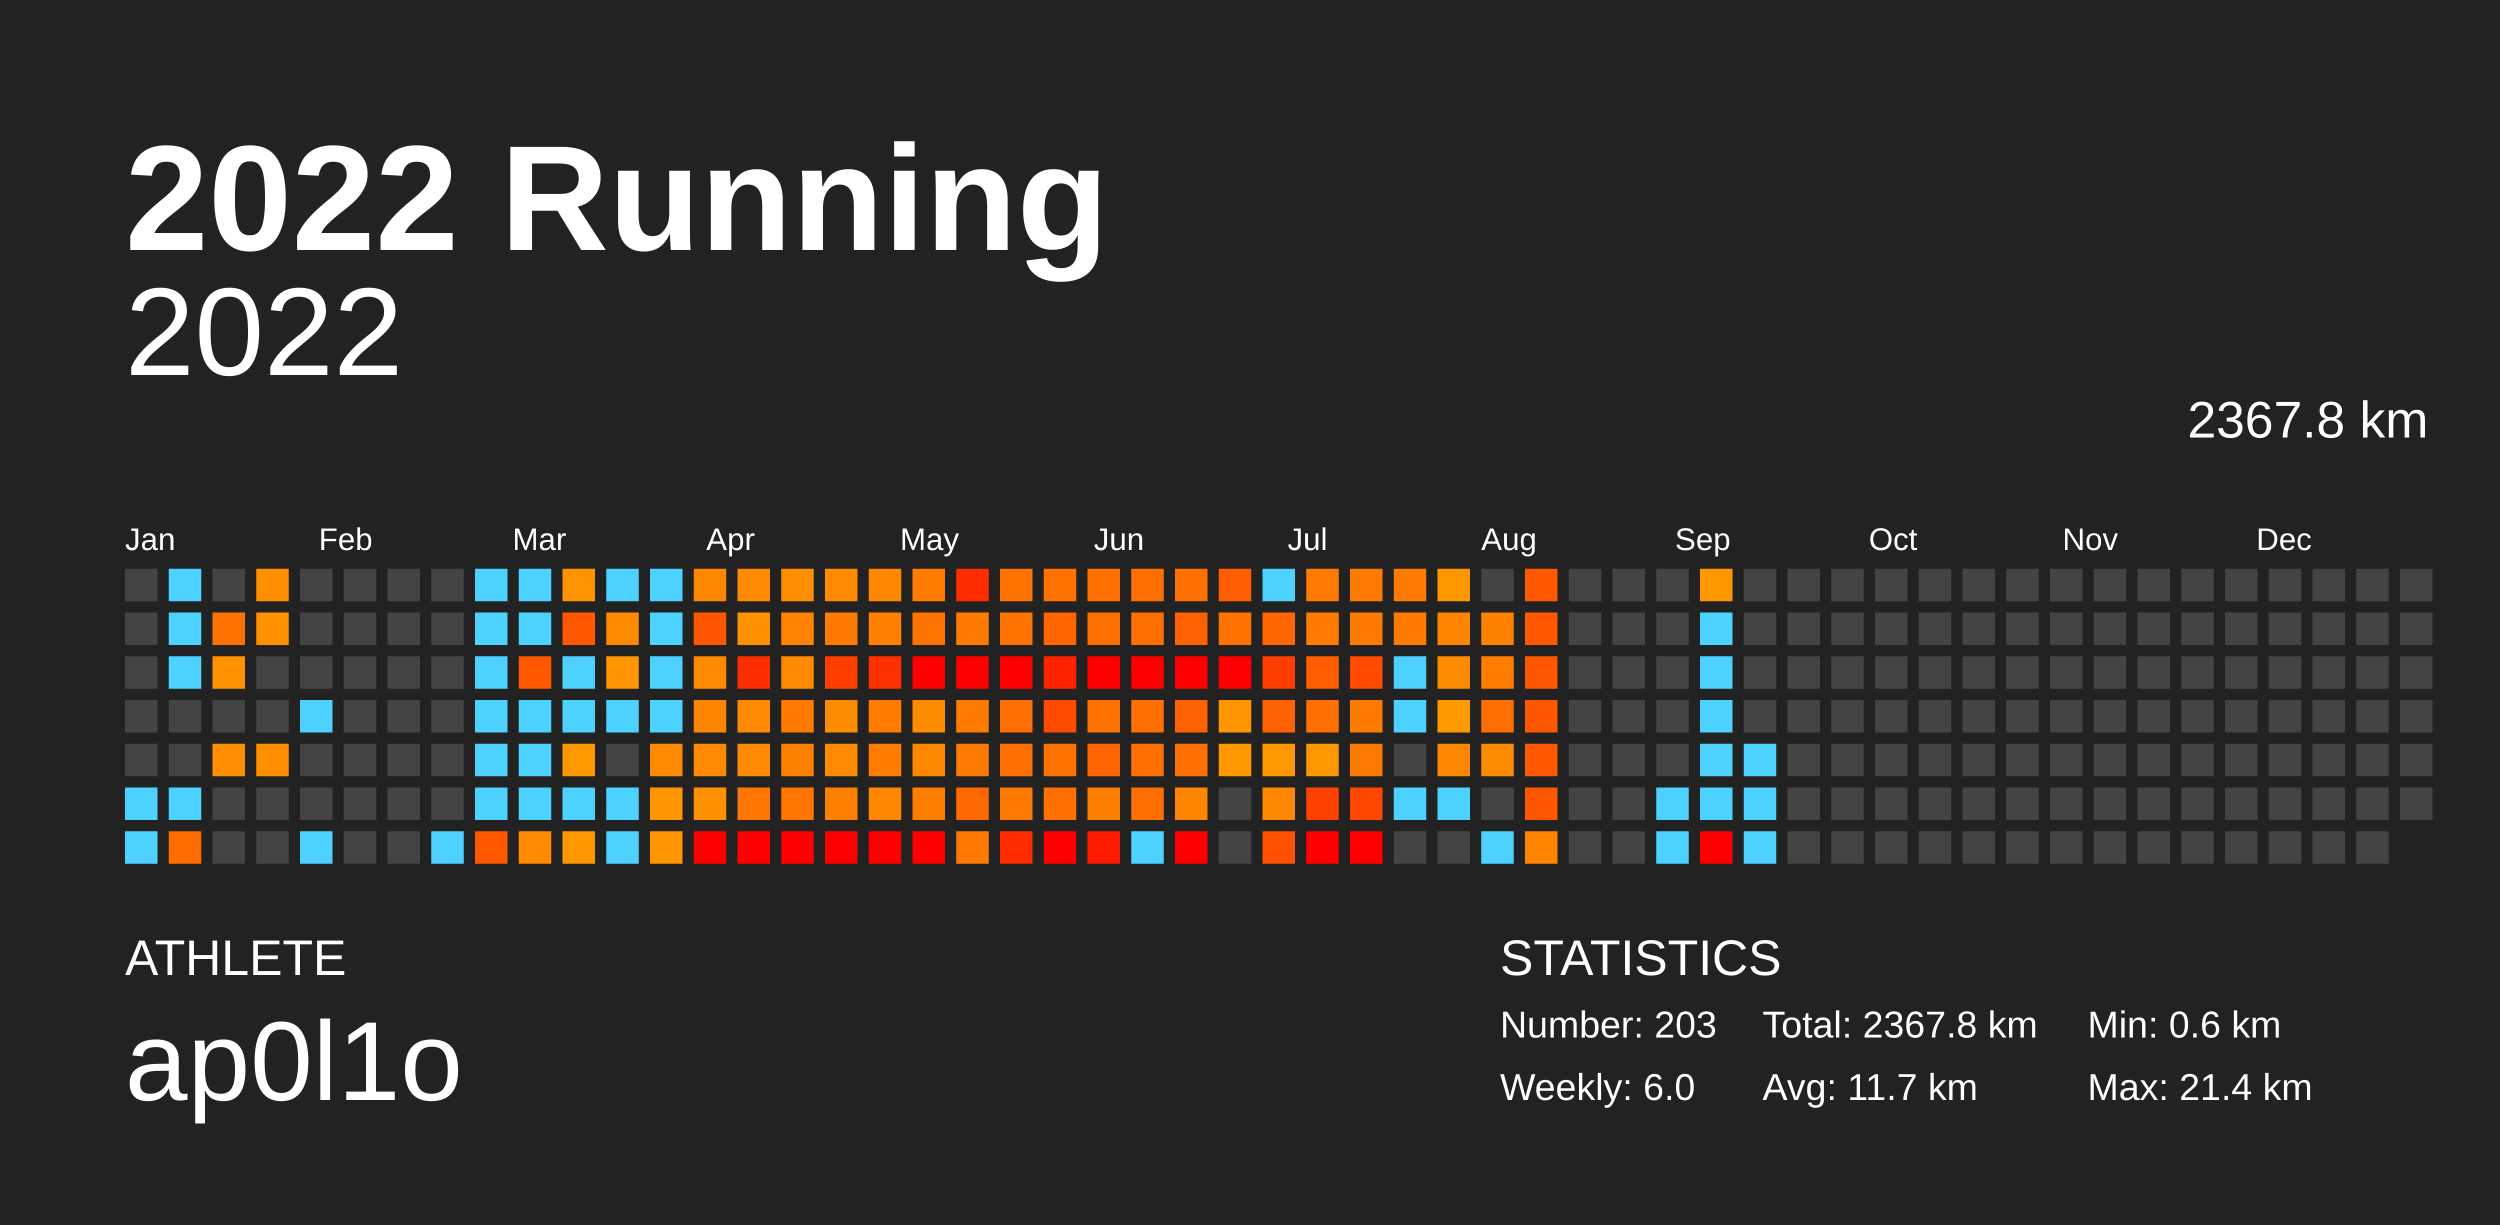
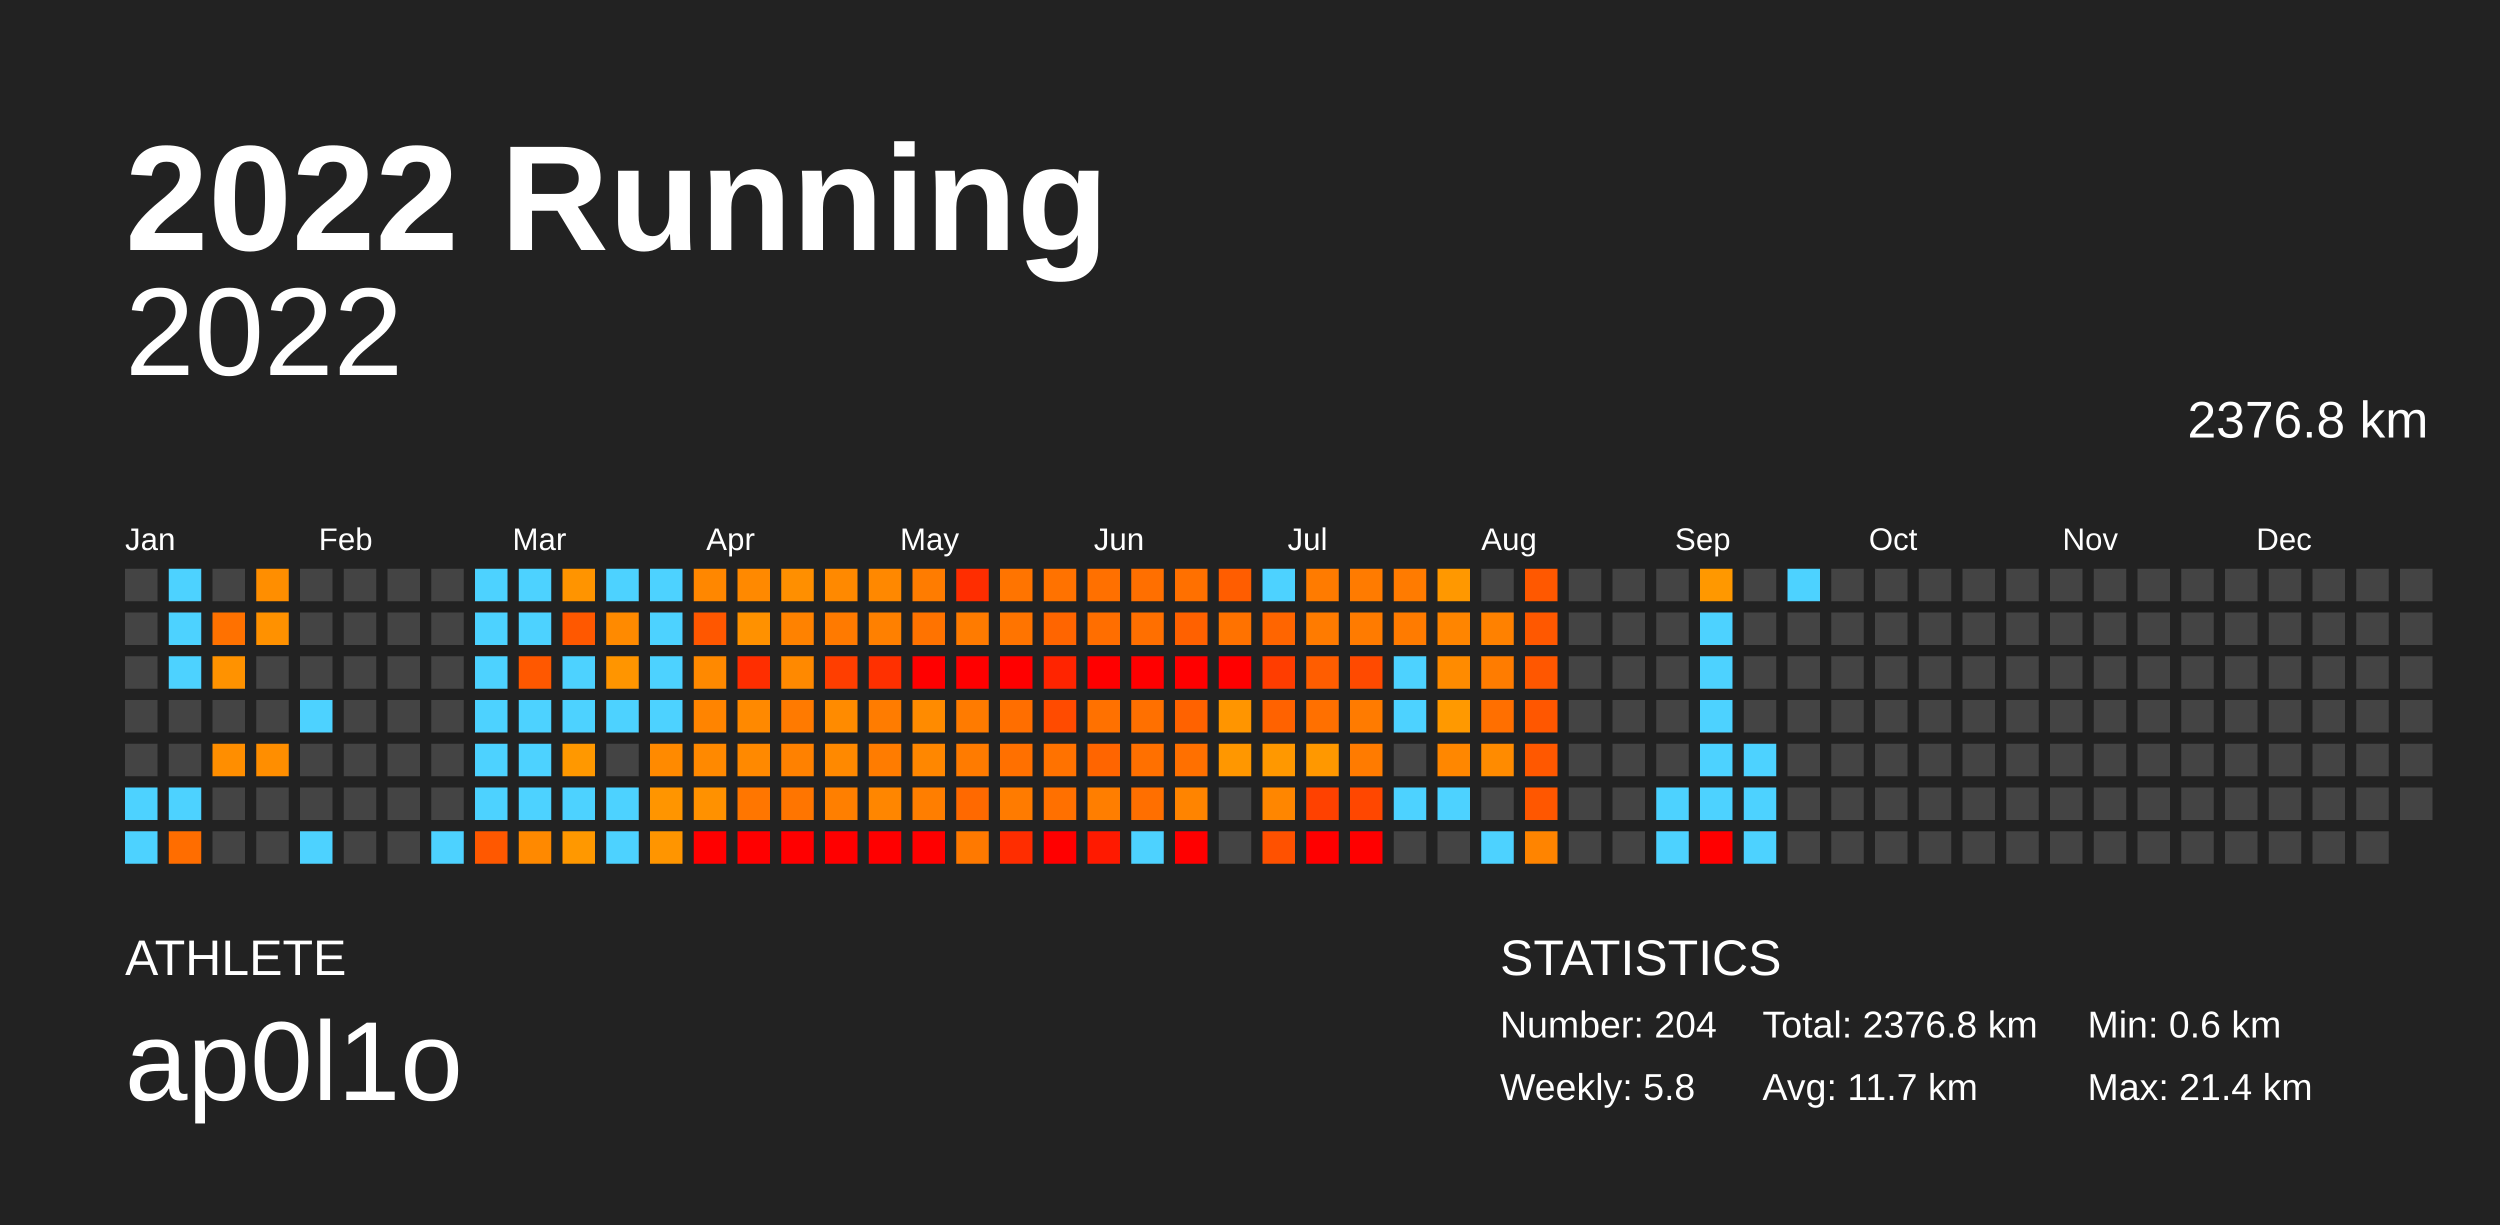
<svg xmlns="http://www.w3.org/2000/svg" baseProfile="full" height="98mm" version="1.1" viewBox="0,0,200,98" width="200mm">
  <defs />
  <rect fill="#222222" height="98" width="200" x="0" y="0" />
  <text fill="#FFFFFF" style="font-size:12px; font-family:Arial; font-weight:bold;" x="10" y="20">2022 Running</text>
  <text fill="#FFFFFF" style="font-size:4px; font-family:Arial" x="10" y="78">ATHLETE</text>
  <text fill="#FFFFFF" style="font-size:9px; font-family:Arial" x="10" y="88">ap0l1o</text>
  <text fill="#FFFFFF" style="font-size:4px; font-family:Arial" x="120" y="78">STATISTICS</text>
-   <text fill="#FFFFFF" style="font-size:3px; font-family:Arial" x="120" y="83">Number: 203</text>
-   <text fill="#FFFFFF" style="font-size:3px; font-family:Arial" x="120" y="88">Weekly: 6.0</text>
-   <text fill="#FFFFFF" style="font-size:3px; font-family:Arial" x="141" y="83">Total: 2367.8 km</text>
+   <text fill="#FFFFFF" style="font-size:3px; font-family:Arial" x="120" y="83">Number: 204</text>
+   <text fill="#FFFFFF" style="font-size:3px; font-family:Arial" x="120" y="88">Weekly: 5.8</text>
+   <text fill="#FFFFFF" style="font-size:3px; font-family:Arial" x="141" y="83">Total: 2376.8 km</text>
  <text fill="#FFFFFF" style="font-size:3px; font-family:Arial" x="141" y="88">Avg: 11.7 km</text>
  <text fill="#FFFFFF" style="font-size:3px; font-family:Arial" x="167" y="83">Min: 0.6 km</text>
  <text fill="#FFFFFF" style="font-size:3px; font-family:Arial" x="167" y="88">Max: 21.4 km</text>
  <text alignment-baseline="hanging" fill="#FFFFFF" style="font-size:10.0px; font-family:Arial;" x="10" y="30">2022</text>
-   <text alignment-baseline="hanging" fill="#FFFFFF" style="font-size:4.125px; font-family:Arial;" x="175" y="35">2367.8 km</text>
+   <text alignment-baseline="hanging" fill="#FFFFFF" style="font-size:4.125px; font-family:Arial;" x="175" y="35">2376.8 km</text>
  <text fill="#FFFFFF" style="font-size:2.5px; font-family:Arial" x="10.0" y="44">Jan</text>
  <text fill="#FFFFFF" style="font-size:2.5px; font-family:Arial" x="25.5" y="44">Feb</text>
  <text fill="#FFFFFF" style="font-size:2.5px; font-family:Arial" x="41.0" y="44">Mar</text>
  <text fill="#FFFFFF" style="font-size:2.5px; font-family:Arial" x="56.5" y="44">Apr</text>
  <text fill="#FFFFFF" style="font-size:2.5px; font-family:Arial" x="72.0" y="44">May</text>
  <text fill="#FFFFFF" style="font-size:2.5px; font-family:Arial" x="87.5" y="44">Jun</text>
  <text fill="#FFFFFF" style="font-size:2.5px; font-family:Arial" x="103.0" y="44">Jul</text>
  <text fill="#FFFFFF" style="font-size:2.5px; font-family:Arial" x="118.5" y="44">Aug</text>
  <text fill="#FFFFFF" style="font-size:2.5px; font-family:Arial" x="134.0" y="44">Sep</text>
  <text fill="#FFFFFF" style="font-size:2.5px; font-family:Arial" x="149.5" y="44">Oct</text>
  <text fill="#FFFFFF" style="font-size:2.5px; font-family:Arial" x="165.0" y="44">Nov</text>
  <text fill="#FFFFFF" style="font-size:2.5px; font-family:Arial" x="180.5" y="44">Dec</text>
  <rect fill="#444444" height="2.6" width="2.6" x="10.0" y="45.5" />
  <rect fill="#444444" height="2.6" width="2.6" x="10.0" y="49.0" />
  <rect fill="#444444" height="2.6" width="2.6" x="10.0" y="52.5" />
  <rect fill="#444444" height="2.6" width="2.6" x="10.0" y="56.0" />
  <rect fill="#444444" height="2.6" width="2.6" x="10.0" y="59.5" />
  <rect fill="#4dd2ff" height="2.6" width="2.6" x="10.0" y="63.0" />
  <rect fill="#4dd2ff" height="2.6" width="2.6" x="10.0" y="66.5" />
  <rect fill="#4dd2ff" height="2.6" width="2.6" x="13.5" y="45.5" />
  <rect fill="#4dd2ff" height="2.6" width="2.6" x="13.5" y="49.0" />
  <rect fill="#4dd2ff" height="2.6" width="2.6" x="13.5" y="52.5" />
  <rect fill="#444444" height="2.6" width="2.6" x="13.5" y="56.0" />
  <rect fill="#444444" height="2.6" width="2.6" x="13.5" y="59.5" />
  <rect fill="#4dd2ff" height="2.6" width="2.6" x="13.5" y="63.0" />
  <rect fill="#ff6d00" height="2.6" width="2.6" x="13.5" y="66.5" />
  <rect fill="#444444" height="2.6" width="2.6" x="17.0" y="45.5" />
  <rect fill="#ff7100" height="2.6" width="2.6" x="17.0" y="49.0" />
  <rect fill="#ff9200" height="2.6" width="2.6" x="17.0" y="52.5" />
  <rect fill="#444444" height="2.6" width="2.6" x="17.0" y="56.0" />
  <rect fill="#ff8e00" height="2.6" width="2.6" x="17.0" y="59.5" />
  <rect fill="#444444" height="2.6" width="2.6" x="17.0" y="63.0" />
  <rect fill="#444444" height="2.6" width="2.6" x="17.0" y="66.5" />
  <rect fill="#ff8e00" height="2.6" width="2.6" x="20.5" y="45.5" />
  <rect fill="#ff9100" height="2.6" width="2.6" x="20.5" y="49.0" />
  <rect fill="#444444" height="2.6" width="2.6" x="20.5" y="52.5" />
  <rect fill="#444444" height="2.6" width="2.6" x="20.5" y="56.0" />
  <rect fill="#ff8e00" height="2.6" width="2.6" x="20.5" y="59.5" />
  <rect fill="#444444" height="2.6" width="2.6" x="20.5" y="63.0" />
  <rect fill="#444444" height="2.6" width="2.6" x="20.5" y="66.5" />
  <rect fill="#444444" height="2.6" width="2.6" x="24.0" y="45.5" />
  <rect fill="#444444" height="2.6" width="2.6" x="24.0" y="49.0" />
  <rect fill="#444444" height="2.6" width="2.6" x="24.0" y="52.5" />
  <rect fill="#4dd2ff" height="2.6" width="2.6" x="24.0" y="56.0" />
  <rect fill="#444444" height="2.6" width="2.6" x="24.0" y="59.5" />
  <rect fill="#444444" height="2.6" width="2.6" x="24.0" y="63.0" />
  <rect fill="#4dd2ff" height="2.6" width="2.6" x="24.0" y="66.5" />
  <rect fill="#444444" height="2.6" width="2.6" x="27.5" y="45.5" />
  <rect fill="#444444" height="2.6" width="2.6" x="27.5" y="49.0" />
  <rect fill="#444444" height="2.6" width="2.6" x="27.5" y="52.5" />
  <rect fill="#444444" height="2.6" width="2.6" x="27.5" y="56.0" />
  <rect fill="#444444" height="2.6" width="2.6" x="27.5" y="59.5" />
  <rect fill="#444444" height="2.6" width="2.6" x="27.5" y="63.0" />
  <rect fill="#444444" height="2.6" width="2.6" x="27.5" y="66.5" />
  <rect fill="#444444" height="2.6" width="2.6" x="31.0" y="45.5" />
  <rect fill="#444444" height="2.6" width="2.6" x="31.0" y="49.0" />
  <rect fill="#444444" height="2.6" width="2.6" x="31.0" y="52.5" />
  <rect fill="#444444" height="2.6" width="2.6" x="31.0" y="56.0" />
  <rect fill="#444444" height="2.6" width="2.6" x="31.0" y="59.5" />
  <rect fill="#444444" height="2.6" width="2.6" x="31.0" y="63.0" />
  <rect fill="#444444" height="2.6" width="2.6" x="31.0" y="66.5" />
  <rect fill="#444444" height="2.6" width="2.6" x="34.5" y="45.5" />
  <rect fill="#444444" height="2.6" width="2.6" x="34.5" y="49.0" />
  <rect fill="#444444" height="2.6" width="2.6" x="34.5" y="52.5" />
  <rect fill="#444444" height="2.6" width="2.6" x="34.5" y="56.0" />
  <rect fill="#444444" height="2.6" width="2.6" x="34.5" y="59.5" />
  <rect fill="#444444" height="2.6" width="2.6" x="34.5" y="63.0" />
  <rect fill="#4dd2ff" height="2.6" width="2.6" x="34.5" y="66.5" />
  <rect fill="#4dd2ff" height="2.6" width="2.6" x="38.0" y="45.5" />
  <rect fill="#4dd2ff" height="2.6" width="2.6" x="38.0" y="49.0" />
  <rect fill="#4dd2ff" height="2.6" width="2.6" x="38.0" y="52.5" />
  <rect fill="#4dd2ff" height="2.6" width="2.6" x="38.0" y="56.0" />
  <rect fill="#4dd2ff" height="2.6" width="2.6" x="38.0" y="59.5" />
  <rect fill="#4dd2ff" height="2.6" width="2.6" x="38.0" y="63.0" />
  <rect fill="#ff5800" height="2.6" width="2.6" x="38.0" y="66.5" />
  <rect fill="#4dd2ff" height="2.6" width="2.6" x="41.5" y="45.5" />
  <rect fill="#4dd2ff" height="2.6" width="2.6" x="41.5" y="49.0" />
  <rect fill="#ff5800" height="2.6" width="2.6" x="41.5" y="52.5" />
  <rect fill="#4dd2ff" height="2.6" width="2.6" x="41.5" y="56.0" />
  <rect fill="#4dd2ff" height="2.6" width="2.6" x="41.5" y="59.5" />
  <rect fill="#4dd2ff" height="2.6" width="2.6" x="41.5" y="63.0" />
  <rect fill="#ff8900" height="2.6" width="2.6" x="41.5" y="66.5" />
  <rect fill="#ff9400" height="2.6" width="2.6" x="45.0" y="45.5" />
  <rect fill="#ff5800" height="2.6" width="2.6" x="45.0" y="49.0" />
  <rect fill="#4dd2ff" height="2.6" width="2.6" x="45.0" y="52.5" />
  <rect fill="#4dd2ff" height="2.6" width="2.6" x="45.0" y="56.0" />
  <rect fill="#ff9800" height="2.6" width="2.6" x="45.0" y="59.5" />
  <rect fill="#4dd2ff" height="2.6" width="2.6" x="45.0" y="63.0" />
  <rect fill="#ff9800" height="2.6" width="2.6" x="45.0" y="66.5" />
  <rect fill="#4dd2ff" height="2.6" width="2.6" x="48.5" y="45.5" />
  <rect fill="#ff8a00" height="2.6" width="2.6" x="48.5" y="49.0" />
  <rect fill="#ff9500" height="2.6" width="2.6" x="48.5" y="52.5" />
  <rect fill="#4dd2ff" height="2.6" width="2.6" x="48.5" y="56.0" />
  <rect fill="#444444" height="2.6" width="2.6" x="48.5" y="59.5" />
  <rect fill="#4dd2ff" height="2.6" width="2.6" x="48.5" y="63.0" />
  <rect fill="#4dd2ff" height="2.6" width="2.6" x="48.5" y="66.5" />
  <rect fill="#4dd2ff" height="2.6" width="2.6" x="52.0" y="45.5" />
  <rect fill="#4dd2ff" height="2.6" width="2.6" x="52.0" y="49.0" />
  <rect fill="#4dd2ff" height="2.6" width="2.6" x="52.0" y="52.5" />
  <rect fill="#4dd2ff" height="2.6" width="2.6" x="52.0" y="56.0" />
  <rect fill="#ff8a00" height="2.6" width="2.6" x="52.0" y="59.5" />
  <rect fill="#ff9500" height="2.6" width="2.6" x="52.0" y="63.0" />
  <rect fill="#ff9500" height="2.6" width="2.6" x="52.0" y="66.5" />
  <rect fill="#ff8700" height="2.6" width="2.6" x="55.5" y="45.5" />
  <rect fill="#ff5700" height="2.6" width="2.6" x="55.5" y="49.0" />
  <rect fill="#ff8900" height="2.6" width="2.6" x="55.5" y="52.5" />
  <rect fill="#ff8400" height="2.6" width="2.6" x="55.5" y="56.0" />
  <rect fill="#ff8900" height="2.6" width="2.6" x="55.5" y="59.5" />
  <rect fill="#ff9100" height="2.6" width="2.6" x="55.5" y="63.0" />
  <rect fill="red" height="2.6" width="2.6" x="55.5" y="66.5" />
  <rect fill="#ff8900" height="2.6" width="2.6" x="59.0" y="45.5" />
  <rect fill="#ff9100" height="2.6" width="2.6" x="59.0" y="49.0" />
  <rect fill="#ff2e00" height="2.6" width="2.6" x="59.0" y="52.5" />
  <rect fill="#ff8900" height="2.6" width="2.6" x="59.0" y="56.0" />
  <rect fill="#ff8900" height="2.6" width="2.6" x="59.0" y="59.5" />
  <rect fill="#ff7600" height="2.6" width="2.6" x="59.0" y="63.0" />
  <rect fill="red" height="2.6" width="2.6" x="59.0" y="66.5" />
  <rect fill="#ff8f00" height="2.6" width="2.6" x="62.5" y="45.5" />
  <rect fill="#ff8200" height="2.6" width="2.6" x="62.5" y="49.0" />
  <rect fill="#ff8900" height="2.6" width="2.6" x="62.5" y="52.5" />
  <rect fill="#ff7a00" height="2.6" width="2.6" x="62.5" y="56.0" />
  <rect fill="#ff8100" height="2.6" width="2.6" x="62.5" y="59.5" />
  <rect fill="#ff7500" height="2.6" width="2.6" x="62.5" y="63.0" />
  <rect fill="red" height="2.6" width="2.6" x="62.5" y="66.5" />
  <rect fill="#ff8900" height="2.6" width="2.6" x="66.0" y="45.5" />
  <rect fill="#ff7a00" height="2.6" width="2.6" x="66.0" y="49.0" />
  <rect fill="#ff3e00" height="2.6" width="2.6" x="66.0" y="52.5" />
  <rect fill="#ff8b00" height="2.6" width="2.6" x="66.0" y="56.0" />
  <rect fill="#ff8900" height="2.6" width="2.6" x="66.0" y="59.5" />
  <rect fill="#ff7f00" height="2.6" width="2.6" x="66.0" y="63.0" />
  <rect fill="red" height="2.6" width="2.6" x="66.0" y="66.5" />
  <rect fill="#ff8800" height="2.6" width="2.6" x="69.5" y="45.5" />
  <rect fill="#ff8000" height="2.6" width="2.6" x="69.5" y="49.0" />
  <rect fill="#ff3000" height="2.6" width="2.6" x="69.5" y="52.5" />
  <rect fill="#ff7c00" height="2.6" width="2.6" x="69.5" y="56.0" />
  <rect fill="#ff7c00" height="2.6" width="2.6" x="69.5" y="59.5" />
  <rect fill="#ff8600" height="2.6" width="2.6" x="69.5" y="63.0" />
  <rect fill="red" height="2.6" width="2.6" x="69.5" y="66.5" />
  <rect fill="#ff7c00" height="2.6" width="2.6" x="73.0" y="45.5" />
  <rect fill="#ff7300" height="2.6" width="2.6" x="73.0" y="49.0" />
  <rect fill="red" height="2.6" width="2.6" x="73.0" y="52.5" />
  <rect fill="#ff8b00" height="2.6" width="2.6" x="73.0" y="56.0" />
  <rect fill="#ff8700" height="2.6" width="2.6" x="73.0" y="59.5" />
  <rect fill="#ff7e00" height="2.6" width="2.6" x="73.0" y="63.0" />
  <rect fill="red" height="2.6" width="2.6" x="73.0" y="66.5" />
  <rect fill="#ff2d00" height="2.6" width="2.6" x="76.5" y="45.5" />
  <rect fill="#ff7b00" height="2.6" width="2.6" x="76.5" y="49.0" />
  <rect fill="red" height="2.6" width="2.6" x="76.5" y="52.5" />
  <rect fill="#ff7b00" height="2.6" width="2.6" x="76.5" y="56.0" />
  <rect fill="#ff7b00" height="2.6" width="2.6" x="76.5" y="59.5" />
  <rect fill="#ff6900" height="2.6" width="2.6" x="76.5" y="63.0" />
  <rect fill="#ff7900" height="2.6" width="2.6" x="76.5" y="66.5" />
  <rect fill="#ff7400" height="2.6" width="2.6" x="80.0" y="45.5" />
  <rect fill="#ff7400" height="2.6" width="2.6" x="80.0" y="49.0" />
  <rect fill="red" height="2.6" width="2.6" x="80.0" y="52.5" />
  <rect fill="#ff6e00" height="2.6" width="2.6" x="80.0" y="56.0" />
  <rect fill="#ff7000" height="2.6" width="2.6" x="80.0" y="59.5" />
  <rect fill="#ff7b00" height="2.6" width="2.6" x="80.0" y="63.0" />
  <rect fill="#ff2d00" height="2.6" width="2.6" x="80.0" y="66.5" />
  <rect fill="#ff7200" height="2.6" width="2.6" x="83.5" y="45.5" />
  <rect fill="#ff6500" height="2.6" width="2.6" x="83.5" y="49.0" />
  <rect fill="#ff2400" height="2.6" width="2.6" x="83.5" y="52.5" />
  <rect fill="#ff4b00" height="2.6" width="2.6" x="83.5" y="56.0" />
  <rect fill="#ff7200" height="2.6" width="2.6" x="83.5" y="59.5" />
  <rect fill="#ff7000" height="2.6" width="2.6" x="83.5" y="63.0" />
  <rect fill="red" height="2.6" width="2.6" x="83.5" y="66.5" />
  <rect fill="#ff7000" height="2.6" width="2.6" x="87.0" y="45.5" />
  <rect fill="#ff6e00" height="2.6" width="2.6" x="87.0" y="49.0" />
  <rect fill="red" height="2.6" width="2.6" x="87.0" y="52.5" />
  <rect fill="#ff7100" height="2.6" width="2.6" x="87.0" y="56.0" />
  <rect fill="#ff6500" height="2.6" width="2.6" x="87.0" y="59.5" />
  <rect fill="#ff7e00" height="2.6" width="2.6" x="87.0" y="63.0" />
  <rect fill="#ff1a00" height="2.6" width="2.6" x="87.0" y="66.5" />
  <rect fill="#ff6f00" height="2.6" width="2.6" x="90.5" y="45.5" />
  <rect fill="#ff6f00" height="2.6" width="2.6" x="90.5" y="49.0" />
  <rect fill="red" height="2.6" width="2.6" x="90.5" y="52.5" />
  <rect fill="#ff7000" height="2.6" width="2.6" x="90.5" y="56.0" />
  <rect fill="#ff7000" height="2.6" width="2.6" x="90.5" y="59.5" />
  <rect fill="#ff6f00" height="2.6" width="2.6" x="90.5" y="63.0" />
  <rect fill="#4dd2ff" height="2.6" width="2.6" x="90.5" y="66.5" />
  <rect fill="#ff7000" height="2.6" width="2.6" x="94.0" y="45.5" />
  <rect fill="#ff6100" height="2.6" width="2.6" x="94.0" y="49.0" />
  <rect fill="red" height="2.6" width="2.6" x="94.0" y="52.5" />
  <rect fill="#ff6200" height="2.6" width="2.6" x="94.0" y="56.0" />
  <rect fill="#ff7000" height="2.6" width="2.6" x="94.0" y="59.5" />
  <rect fill="#ff8400" height="2.6" width="2.6" x="94.0" y="63.0" />
  <rect fill="red" height="2.6" width="2.6" x="94.0" y="66.5" />
  <rect fill="#ff5d00" height="2.6" width="2.6" x="97.5" y="45.5" />
  <rect fill="#ff7200" height="2.6" width="2.6" x="97.5" y="49.0" />
  <rect fill="red" height="2.6" width="2.6" x="97.5" y="52.5" />
  <rect fill="#ff9500" height="2.6" width="2.6" x="97.5" y="56.0" />
  <rect fill="#ff9700" height="2.6" width="2.6" x="97.5" y="59.5" />
  <rect fill="#444444" height="2.6" width="2.6" x="97.5" y="63.0" />
  <rect fill="#444444" height="2.6" width="2.6" x="97.5" y="66.5" />
  <rect fill="#4dd2ff" height="2.6" width="2.6" x="101.0" y="45.5" />
  <rect fill="#ff6500" height="2.6" width="2.6" x="101.0" y="49.0" />
  <rect fill="#ff3d00" height="2.6" width="2.6" x="101.0" y="52.5" />
  <rect fill="#ff6200" height="2.6" width="2.6" x="101.0" y="56.0" />
  <rect fill="#ff9800" height="2.6" width="2.6" x="101.0" y="59.5" />
  <rect fill="#ff8600" height="2.6" width="2.6" x="101.0" y="63.0" />
  <rect fill="#ff5100" height="2.6" width="2.6" x="101.0" y="66.5" />
  <rect fill="#ff7b00" height="2.6" width="2.6" x="104.5" y="45.5" />
  <rect fill="#ff7b00" height="2.6" width="2.6" x="104.5" y="49.0" />
  <rect fill="#ff5d00" height="2.6" width="2.6" x="104.5" y="52.5" />
  <rect fill="#ff7000" height="2.6" width="2.6" x="104.5" y="56.0" />
  <rect fill="#ff9800" height="2.6" width="2.6" x="104.5" y="59.5" />
  <rect fill="#ff4100" height="2.6" width="2.6" x="104.5" y="63.0" />
  <rect fill="red" height="2.6" width="2.6" x="104.5" y="66.5" />
  <rect fill="#ff7b00" height="2.6" width="2.6" x="108.0" y="45.5" />
  <rect fill="#ff7b00" height="2.6" width="2.6" x="108.0" y="49.0" />
  <rect fill="#ff4a00" height="2.6" width="2.6" x="108.0" y="52.5" />
  <rect fill="#ff7b00" height="2.6" width="2.6" x="108.0" y="56.0" />
  <rect fill="#ff7b00" height="2.6" width="2.6" x="108.0" y="59.5" />
  <rect fill="#ff4700" height="2.6" width="2.6" x="108.0" y="63.0" />
  <rect fill="red" height="2.6" width="2.6" x="108.0" y="66.5" />
  <rect fill="#ff7b00" height="2.6" width="2.6" x="111.5" y="45.5" />
  <rect fill="#ff7b00" height="2.6" width="2.6" x="111.5" y="49.0" />
  <rect fill="#4dd2ff" height="2.6" width="2.6" x="111.5" y="52.5" />
  <rect fill="#4dd2ff" height="2.6" width="2.6" x="111.5" y="56.0" />
  <rect fill="#444444" height="2.6" width="2.6" x="111.5" y="59.5" />
  <rect fill="#4dd2ff" height="2.6" width="2.6" x="111.5" y="63.0" />
  <rect fill="#444444" height="2.6" width="2.6" x="111.5" y="66.5" />
  <rect fill="#ff9800" height="2.6" width="2.6" x="115.0" y="45.5" />
  <rect fill="#ff8500" height="2.6" width="2.6" x="115.0" y="49.0" />
  <rect fill="#ff8b00" height="2.6" width="2.6" x="115.0" y="52.5" />
  <rect fill="#ff9900" height="2.6" width="2.6" x="115.0" y="56.0" />
  <rect fill="#ff8700" height="2.6" width="2.6" x="115.0" y="59.5" />
  <rect fill="#4dd2ff" height="2.6" width="2.6" x="115.0" y="63.0" />
  <rect fill="#444444" height="2.6" width="2.6" x="115.0" y="66.5" />
  <rect fill="#444444" height="2.6" width="2.6" x="118.5" y="45.5" />
  <rect fill="#ff8100" height="2.6" width="2.6" x="118.5" y="49.0" />
  <rect fill="#ff7c00" height="2.6" width="2.6" x="118.5" y="52.5" />
  <rect fill="#ff6f00" height="2.6" width="2.6" x="118.5" y="56.0" />
  <rect fill="#ff8b00" height="2.6" width="2.6" x="118.5" y="59.5" />
  <rect fill="#444444" height="2.6" width="2.6" x="118.5" y="63.0" />
  <rect fill="#4dd2ff" height="2.6" width="2.6" x="118.5" y="66.5" />
  <rect fill="#ff5800" height="2.6" width="2.6" x="122.0" y="45.5" />
  <rect fill="#ff5800" height="2.6" width="2.6" x="122.0" y="49.0" />
  <rect fill="#ff5700" height="2.6" width="2.6" x="122.0" y="52.5" />
  <rect fill="#ff5700" height="2.6" width="2.6" x="122.0" y="56.0" />
  <rect fill="#ff5800" height="2.6" width="2.6" x="122.0" y="59.5" />
  <rect fill="#ff5700" height="2.6" width="2.6" x="122.0" y="63.0" />
  <rect fill="#ff8400" height="2.6" width="2.6" x="122.0" y="66.5" />
  <rect fill="#444444" height="2.6" width="2.6" x="125.5" y="45.5" />
  <rect fill="#444444" height="2.6" width="2.6" x="125.5" y="49.0" />
  <rect fill="#444444" height="2.6" width="2.6" x="125.5" y="52.5" />
  <rect fill="#444444" height="2.6" width="2.6" x="125.5" y="56.0" />
  <rect fill="#444444" height="2.6" width="2.6" x="125.5" y="59.5" />
  <rect fill="#444444" height="2.6" width="2.6" x="125.5" y="63.0" />
  <rect fill="#444444" height="2.6" width="2.6" x="125.5" y="66.5" />
  <rect fill="#444444" height="2.6" width="2.6" x="129.0" y="45.5" />
  <rect fill="#444444" height="2.6" width="2.6" x="129.0" y="49.0" />
  <rect fill="#444444" height="2.6" width="2.6" x="129.0" y="52.5" />
  <rect fill="#444444" height="2.6" width="2.6" x="129.0" y="56.0" />
  <rect fill="#444444" height="2.6" width="2.6" x="129.0" y="59.5" />
  <rect fill="#444444" height="2.6" width="2.6" x="129.0" y="63.0" />
  <rect fill="#444444" height="2.6" width="2.6" x="129.0" y="66.5" />
  <rect fill="#444444" height="2.6" width="2.6" x="132.5" y="45.5" />
  <rect fill="#444444" height="2.6" width="2.6" x="132.5" y="49.0" />
  <rect fill="#444444" height="2.6" width="2.6" x="132.5" y="52.5" />
  <rect fill="#444444" height="2.6" width="2.6" x="132.5" y="56.0" />
  <rect fill="#444444" height="2.6" width="2.6" x="132.5" y="59.5" />
  <rect fill="#4dd2ff" height="2.6" width="2.6" x="132.5" y="63.0" />
  <rect fill="#4dd2ff" height="2.6" width="2.6" x="132.5" y="66.5" />
  <rect fill="#ff9800" height="2.6" width="2.6" x="136.0" y="45.5" />
  <rect fill="#4dd2ff" height="2.6" width="2.6" x="136.0" y="49.0" />
  <rect fill="#4dd2ff" height="2.6" width="2.6" x="136.0" y="52.5" />
  <rect fill="#4dd2ff" height="2.6" width="2.6" x="136.0" y="56.0" />
  <rect fill="#4dd2ff" height="2.6" width="2.6" x="136.0" y="59.5" />
  <rect fill="#4dd2ff" height="2.6" width="2.6" x="136.0" y="63.0" />
  <rect fill="red" height="2.6" width="2.6" x="136.0" y="66.5" />
  <rect fill="#444444" height="2.6" width="2.6" x="139.5" y="45.5" />
  <rect fill="#444444" height="2.6" width="2.6" x="139.5" y="49.0" />
  <rect fill="#444444" height="2.6" width="2.6" x="139.5" y="52.5" />
  <rect fill="#444444" height="2.6" width="2.6" x="139.5" y="56.0" />
  <rect fill="#4dd2ff" height="2.6" width="2.6" x="139.5" y="59.5" />
  <rect fill="#4dd2ff" height="2.6" width="2.6" x="139.5" y="63.0" />
  <rect fill="#4dd2ff" height="2.6" width="2.6" x="139.5" y="66.5" />
-   <rect fill="#444444" height="2.6" width="2.6" x="143.0" y="45.5" />
+   <rect fill="#4dd2ff" height="2.6" width="2.6" x="143.0" y="45.5" />
  <rect fill="#444444" height="2.6" width="2.6" x="143.0" y="49.0" />
  <rect fill="#444444" height="2.6" width="2.6" x="143.0" y="52.5" />
  <rect fill="#444444" height="2.6" width="2.6" x="143.0" y="56.0" />
  <rect fill="#444444" height="2.6" width="2.6" x="143.0" y="59.5" />
  <rect fill="#444444" height="2.6" width="2.6" x="143.0" y="63.0" />
  <rect fill="#444444" height="2.6" width="2.6" x="143.0" y="66.5" />
  <rect fill="#444444" height="2.6" width="2.6" x="146.5" y="45.5" />
  <rect fill="#444444" height="2.6" width="2.6" x="146.5" y="49.0" />
  <rect fill="#444444" height="2.6" width="2.6" x="146.5" y="52.5" />
  <rect fill="#444444" height="2.6" width="2.6" x="146.5" y="56.0" />
  <rect fill="#444444" height="2.6" width="2.6" x="146.5" y="59.5" />
  <rect fill="#444444" height="2.6" width="2.6" x="146.5" y="63.0" />
  <rect fill="#444444" height="2.6" width="2.6" x="146.5" y="66.5" />
  <rect fill="#444444" height="2.6" width="2.6" x="150.0" y="45.5" />
  <rect fill="#444444" height="2.6" width="2.6" x="150.0" y="49.0" />
  <rect fill="#444444" height="2.6" width="2.6" x="150.0" y="52.5" />
  <rect fill="#444444" height="2.6" width="2.6" x="150.0" y="56.0" />
  <rect fill="#444444" height="2.6" width="2.6" x="150.0" y="59.5" />
  <rect fill="#444444" height="2.6" width="2.6" x="150.0" y="63.0" />
  <rect fill="#444444" height="2.6" width="2.6" x="150.0" y="66.5" />
  <rect fill="#444444" height="2.6" width="2.6" x="153.5" y="45.5" />
  <rect fill="#444444" height="2.6" width="2.6" x="153.5" y="49.0" />
  <rect fill="#444444" height="2.6" width="2.6" x="153.5" y="52.5" />
  <rect fill="#444444" height="2.6" width="2.6" x="153.5" y="56.0" />
  <rect fill="#444444" height="2.6" width="2.6" x="153.5" y="59.5" />
  <rect fill="#444444" height="2.6" width="2.6" x="153.5" y="63.0" />
  <rect fill="#444444" height="2.6" width="2.6" x="153.5" y="66.5" />
  <rect fill="#444444" height="2.6" width="2.6" x="157.0" y="45.5" />
  <rect fill="#444444" height="2.6" width="2.6" x="157.0" y="49.0" />
  <rect fill="#444444" height="2.6" width="2.6" x="157.0" y="52.5" />
  <rect fill="#444444" height="2.6" width="2.6" x="157.0" y="56.0" />
  <rect fill="#444444" height="2.6" width="2.6" x="157.0" y="59.5" />
  <rect fill="#444444" height="2.6" width="2.6" x="157.0" y="63.0" />
  <rect fill="#444444" height="2.6" width="2.6" x="157.0" y="66.5" />
  <rect fill="#444444" height="2.6" width="2.6" x="160.5" y="45.5" />
  <rect fill="#444444" height="2.6" width="2.6" x="160.5" y="49.0" />
  <rect fill="#444444" height="2.6" width="2.6" x="160.5" y="52.5" />
  <rect fill="#444444" height="2.6" width="2.6" x="160.5" y="56.0" />
  <rect fill="#444444" height="2.6" width="2.6" x="160.5" y="59.5" />
  <rect fill="#444444" height="2.6" width="2.6" x="160.5" y="63.0" />
  <rect fill="#444444" height="2.6" width="2.6" x="160.5" y="66.5" />
  <rect fill="#444444" height="2.6" width="2.6" x="164.0" y="45.5" />
  <rect fill="#444444" height="2.6" width="2.6" x="164.0" y="49.0" />
  <rect fill="#444444" height="2.6" width="2.6" x="164.0" y="52.5" />
  <rect fill="#444444" height="2.6" width="2.6" x="164.0" y="56.0" />
  <rect fill="#444444" height="2.6" width="2.6" x="164.0" y="59.5" />
  <rect fill="#444444" height="2.6" width="2.6" x="164.0" y="63.0" />
  <rect fill="#444444" height="2.6" width="2.6" x="164.0" y="66.5" />
  <rect fill="#444444" height="2.6" width="2.6" x="167.5" y="45.5" />
  <rect fill="#444444" height="2.6" width="2.6" x="167.5" y="49.0" />
  <rect fill="#444444" height="2.6" width="2.6" x="167.5" y="52.5" />
  <rect fill="#444444" height="2.6" width="2.6" x="167.5" y="56.0" />
  <rect fill="#444444" height="2.6" width="2.6" x="167.5" y="59.5" />
  <rect fill="#444444" height="2.6" width="2.6" x="167.5" y="63.0" />
  <rect fill="#444444" height="2.6" width="2.6" x="167.5" y="66.5" />
  <rect fill="#444444" height="2.6" width="2.6" x="171.0" y="45.5" />
  <rect fill="#444444" height="2.6" width="2.6" x="171.0" y="49.0" />
  <rect fill="#444444" height="2.6" width="2.6" x="171.0" y="52.5" />
  <rect fill="#444444" height="2.6" width="2.6" x="171.0" y="56.0" />
  <rect fill="#444444" height="2.6" width="2.6" x="171.0" y="59.5" />
  <rect fill="#444444" height="2.6" width="2.6" x="171.0" y="63.0" />
  <rect fill="#444444" height="2.6" width="2.6" x="171.0" y="66.5" />
  <rect fill="#444444" height="2.6" width="2.6" x="174.5" y="45.5" />
  <rect fill="#444444" height="2.6" width="2.6" x="174.5" y="49.0" />
  <rect fill="#444444" height="2.6" width="2.6" x="174.5" y="52.5" />
  <rect fill="#444444" height="2.6" width="2.6" x="174.5" y="56.0" />
  <rect fill="#444444" height="2.6" width="2.6" x="174.5" y="59.5" />
  <rect fill="#444444" height="2.6" width="2.6" x="174.5" y="63.0" />
  <rect fill="#444444" height="2.6" width="2.6" x="174.5" y="66.5" />
  <rect fill="#444444" height="2.6" width="2.6" x="178.0" y="45.5" />
  <rect fill="#444444" height="2.6" width="2.6" x="178.0" y="49.0" />
  <rect fill="#444444" height="2.6" width="2.6" x="178.0" y="52.5" />
  <rect fill="#444444" height="2.6" width="2.6" x="178.0" y="56.0" />
  <rect fill="#444444" height="2.6" width="2.6" x="178.0" y="59.5" />
  <rect fill="#444444" height="2.6" width="2.6" x="178.0" y="63.0" />
  <rect fill="#444444" height="2.6" width="2.6" x="178.0" y="66.5" />
  <rect fill="#444444" height="2.6" width="2.6" x="181.5" y="45.5" />
  <rect fill="#444444" height="2.6" width="2.6" x="181.5" y="49.0" />
  <rect fill="#444444" height="2.6" width="2.6" x="181.5" y="52.5" />
  <rect fill="#444444" height="2.6" width="2.6" x="181.5" y="56.0" />
  <rect fill="#444444" height="2.6" width="2.6" x="181.5" y="59.5" />
  <rect fill="#444444" height="2.6" width="2.6" x="181.5" y="63.0" />
  <rect fill="#444444" height="2.6" width="2.6" x="181.5" y="66.5" />
  <rect fill="#444444" height="2.6" width="2.6" x="185.0" y="45.5" />
  <rect fill="#444444" height="2.6" width="2.6" x="185.0" y="49.0" />
  <rect fill="#444444" height="2.6" width="2.6" x="185.0" y="52.5" />
  <rect fill="#444444" height="2.6" width="2.6" x="185.0" y="56.0" />
  <rect fill="#444444" height="2.6" width="2.6" x="185.0" y="59.5" />
  <rect fill="#444444" height="2.6" width="2.6" x="185.0" y="63.0" />
  <rect fill="#444444" height="2.6" width="2.6" x="185.0" y="66.5" />
  <rect fill="#444444" height="2.6" width="2.6" x="188.5" y="45.5" />
  <rect fill="#444444" height="2.6" width="2.6" x="188.5" y="49.0" />
  <rect fill="#444444" height="2.6" width="2.6" x="188.5" y="52.5" />
  <rect fill="#444444" height="2.6" width="2.6" x="188.5" y="56.0" />
  <rect fill="#444444" height="2.6" width="2.6" x="188.5" y="59.5" />
  <rect fill="#444444" height="2.6" width="2.6" x="188.5" y="63.0" />
  <rect fill="#444444" height="2.6" width="2.6" x="188.5" y="66.5" />
  <rect fill="#444444" height="2.6" width="2.6" x="192.0" y="45.5" />
  <rect fill="#444444" height="2.6" width="2.6" x="192.0" y="49.0" />
  <rect fill="#444444" height="2.6" width="2.6" x="192.0" y="52.5" />
  <rect fill="#444444" height="2.6" width="2.6" x="192.0" y="56.0" />
  <rect fill="#444444" height="2.6" width="2.6" x="192.0" y="59.5" />
  <rect fill="#444444" height="2.6" width="2.6" x="192.0" y="63.0" />
</svg>
